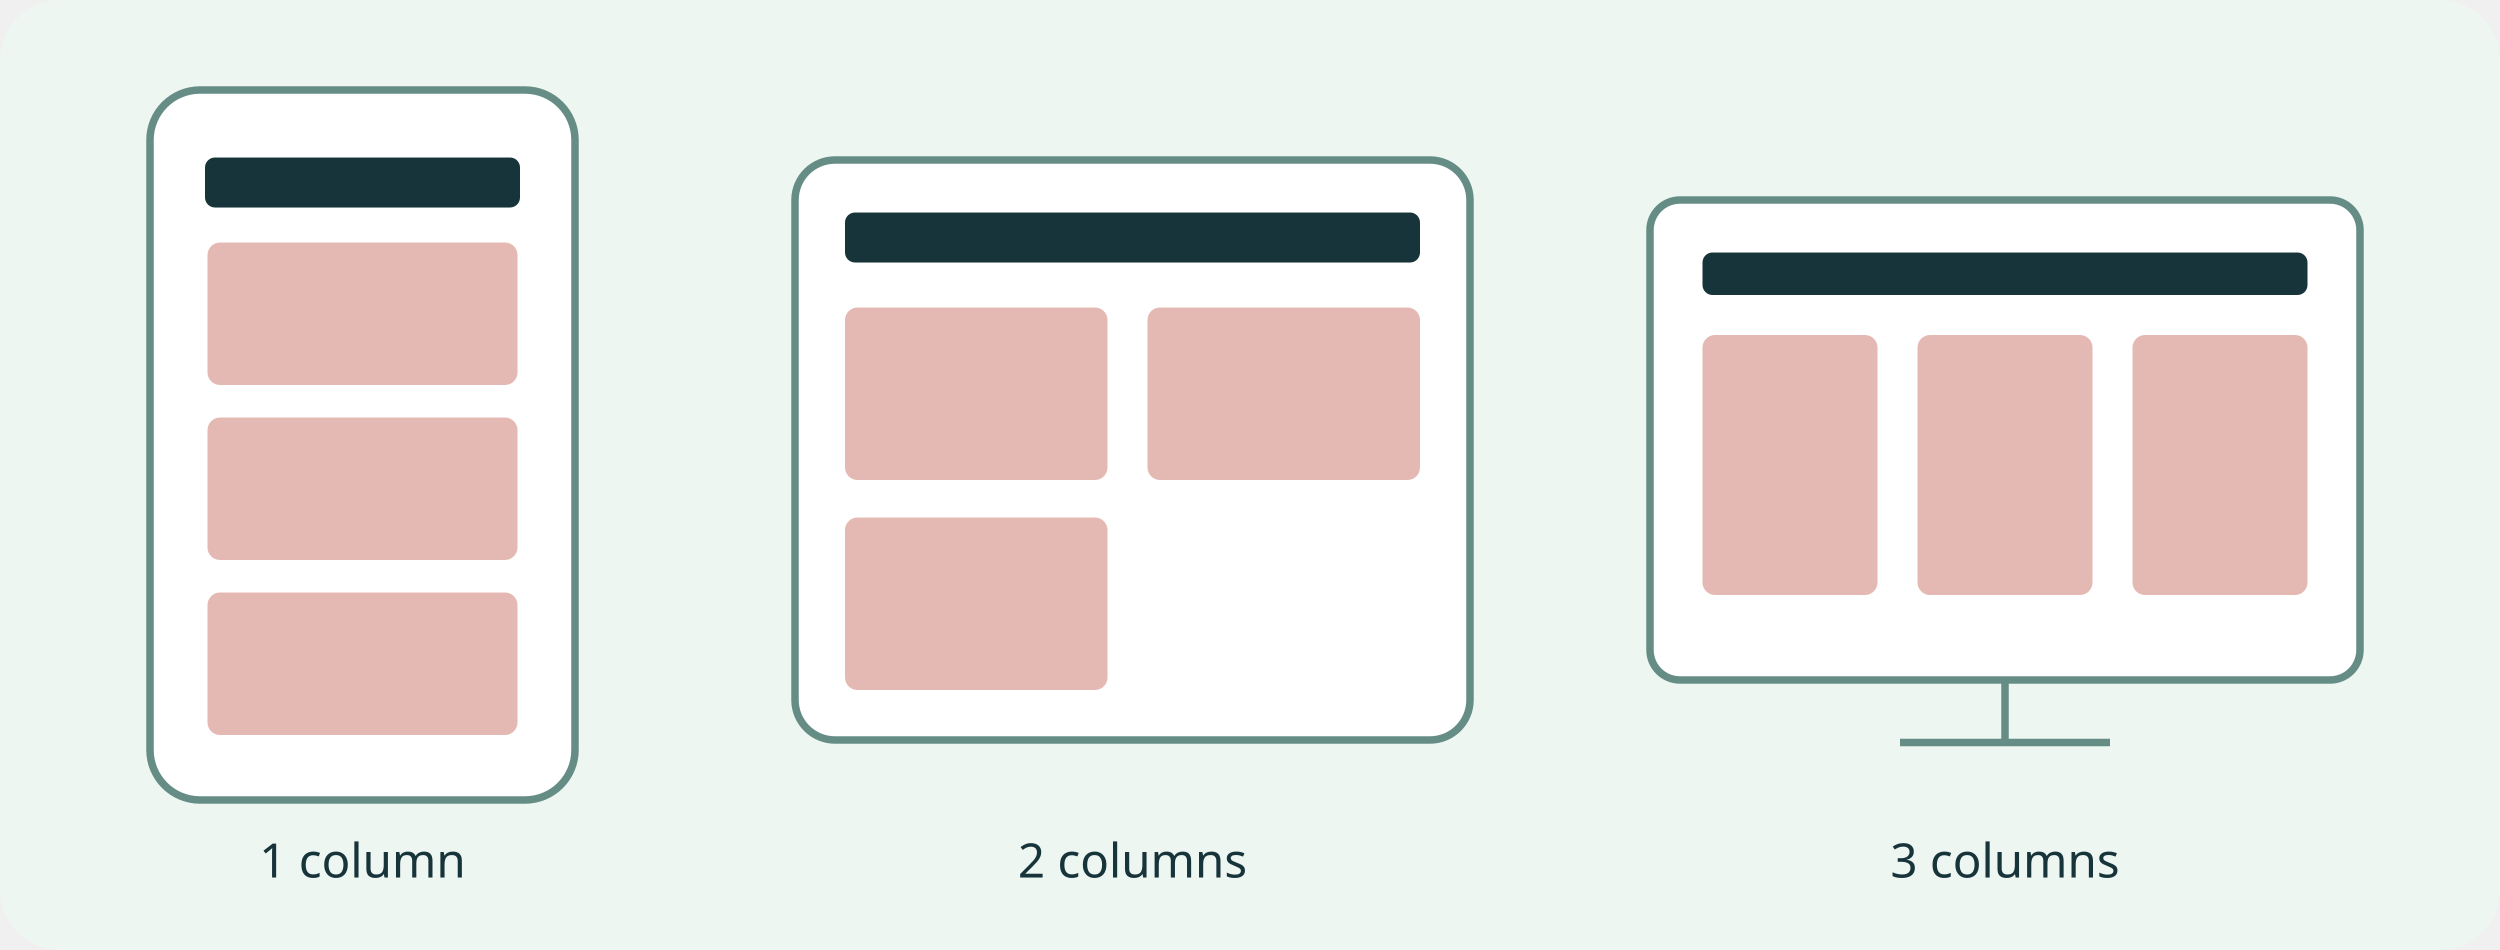
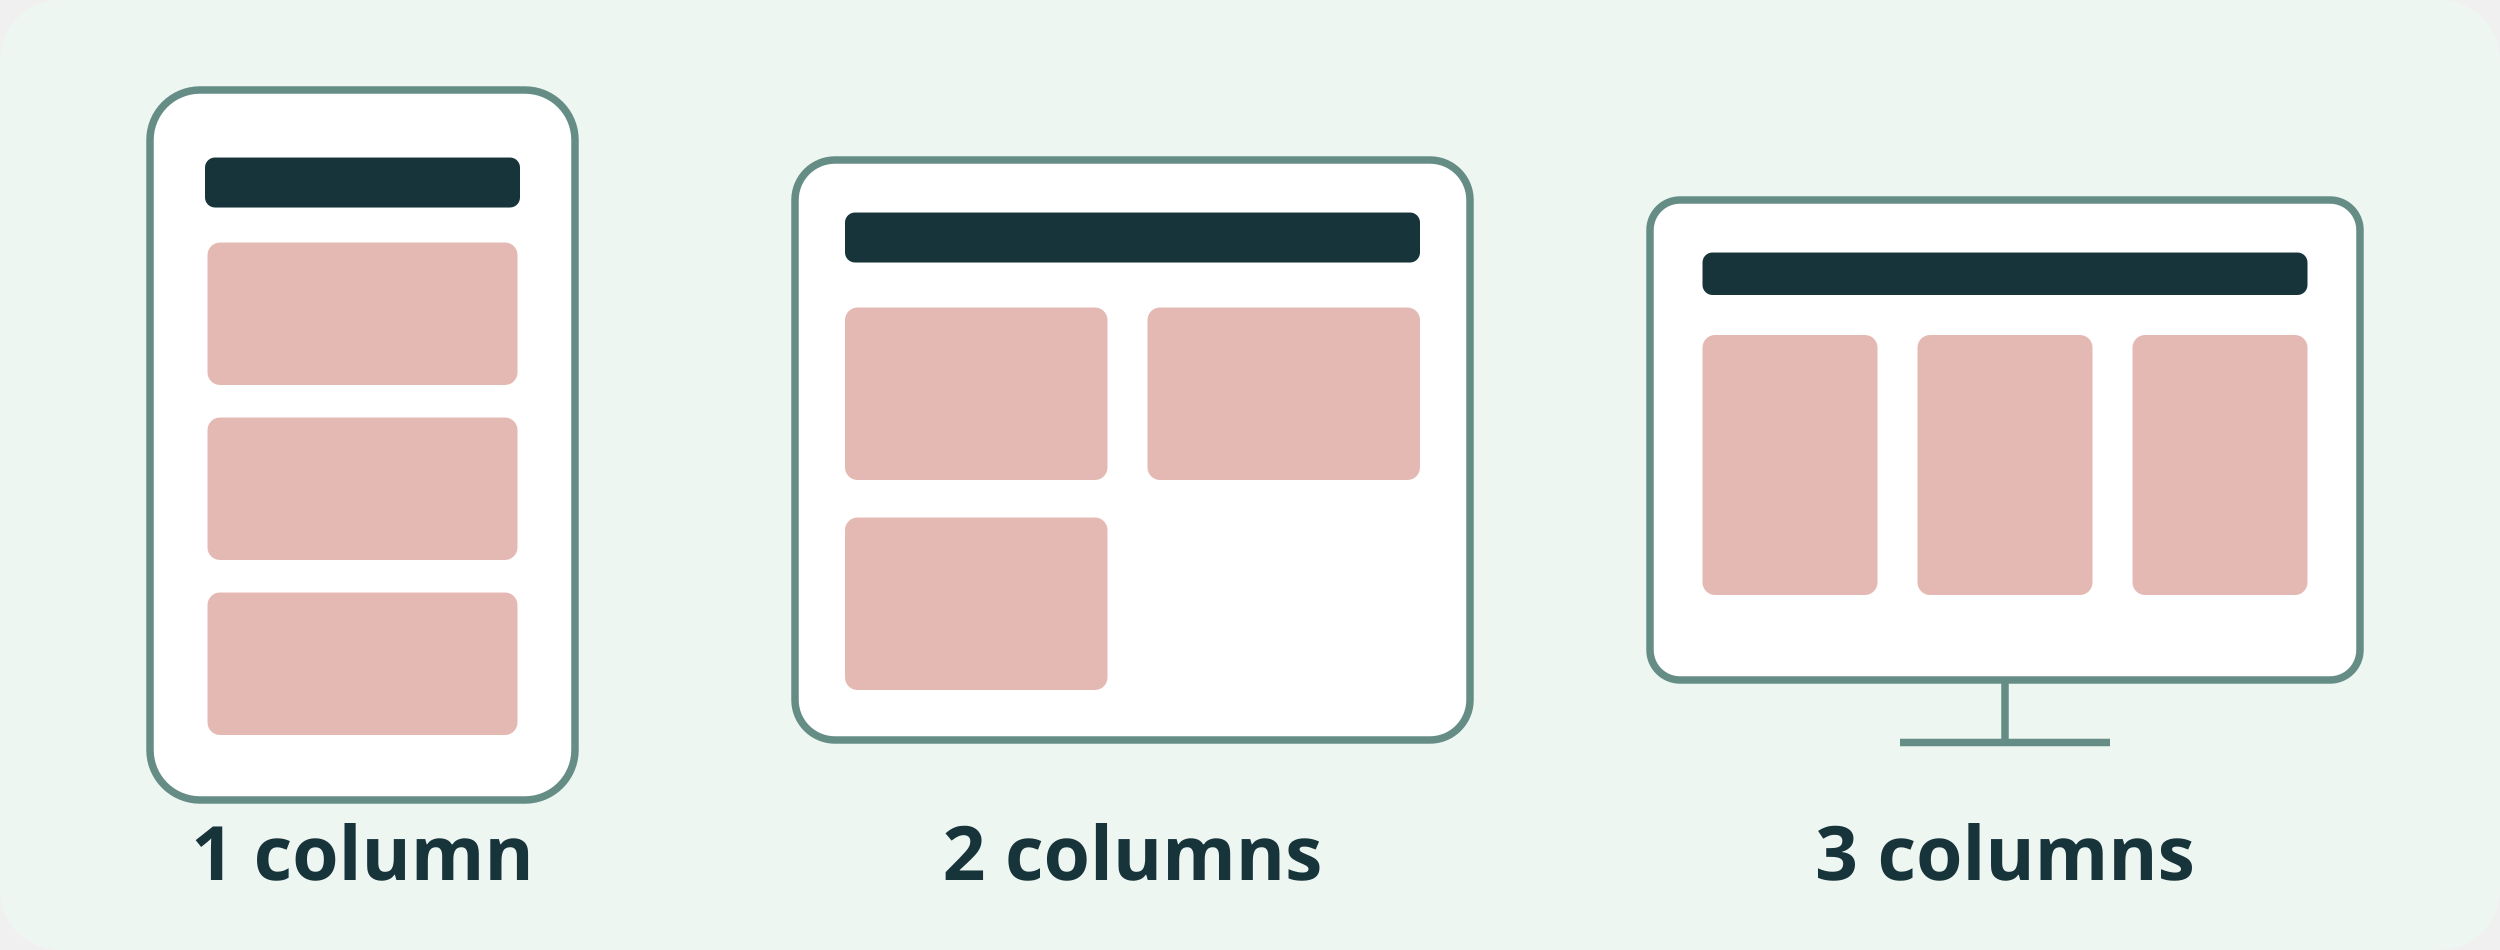
<svg xmlns="http://www.w3.org/2000/svg" width="1000" height="380" viewBox="0 0 1000 380">
  <rect width="1000" height="380" rx="24" fill="#eef6f2" />
  <g fill="#fff" stroke="#658d85" stroke-width="3">
    <rect x="60" y="36" width="170" height="284" rx="20" />
    <rect x="318" y="64" width="270" height="232" rx="16" />
    <rect x="660" y="80" width="284" height="192" rx="12" />
  </g>
  <g fill="#18343b">
    <rect x="82" y="63" width="126" height="20" rx="4" />
    <rect x="338" y="85" width="230" height="20" rx="4" />
    <rect x="681" y="101" width="242" height="17" rx="4" />
  </g>
  <g fill="#e5b9b3">
    <rect x="83" y="97" width="124" height="57" rx="5" />
    <rect x="83" y="167" width="124" height="57" rx="5" />
    <rect x="83" y="237" width="124" height="57" rx="5" />
    <rect x="338" y="123" width="105" height="69" rx="5" />
    <rect x="459" y="123" width="109" height="69" rx="5" />
    <rect x="338" y="207" width="105" height="69" rx="5" />
    <rect x="681" y="134" width="70" height="104" rx="5" />
    <rect x="767" y="134" width="70" height="104" rx="5" />
    <rect x="853" y="134" width="70" height="104" rx="5" />
  </g>
-   <g fill="#18343b" font-family="sans-serif" text-anchor="middle" font-size="19">
-     <text x="145" y="351">1 column</text>
-     <text x="453" y="351">2 columns</text>
-     <text x="802" y="351">3 columns</text>
+   <g fill="#18343b" font-family="sans-serif" text-anchor="middle" font-size="30" font-weight="700">
+     <text x="145" y="352">1 column</text>
+     <text x="453" y="352">2 columns</text>
+     <text x="802" y="352">3 columns</text>
  </g>
  <g stroke="#658d85" stroke-width="3">
    <path d="M802 273v24m-42 0h84" />
  </g>
</svg>
